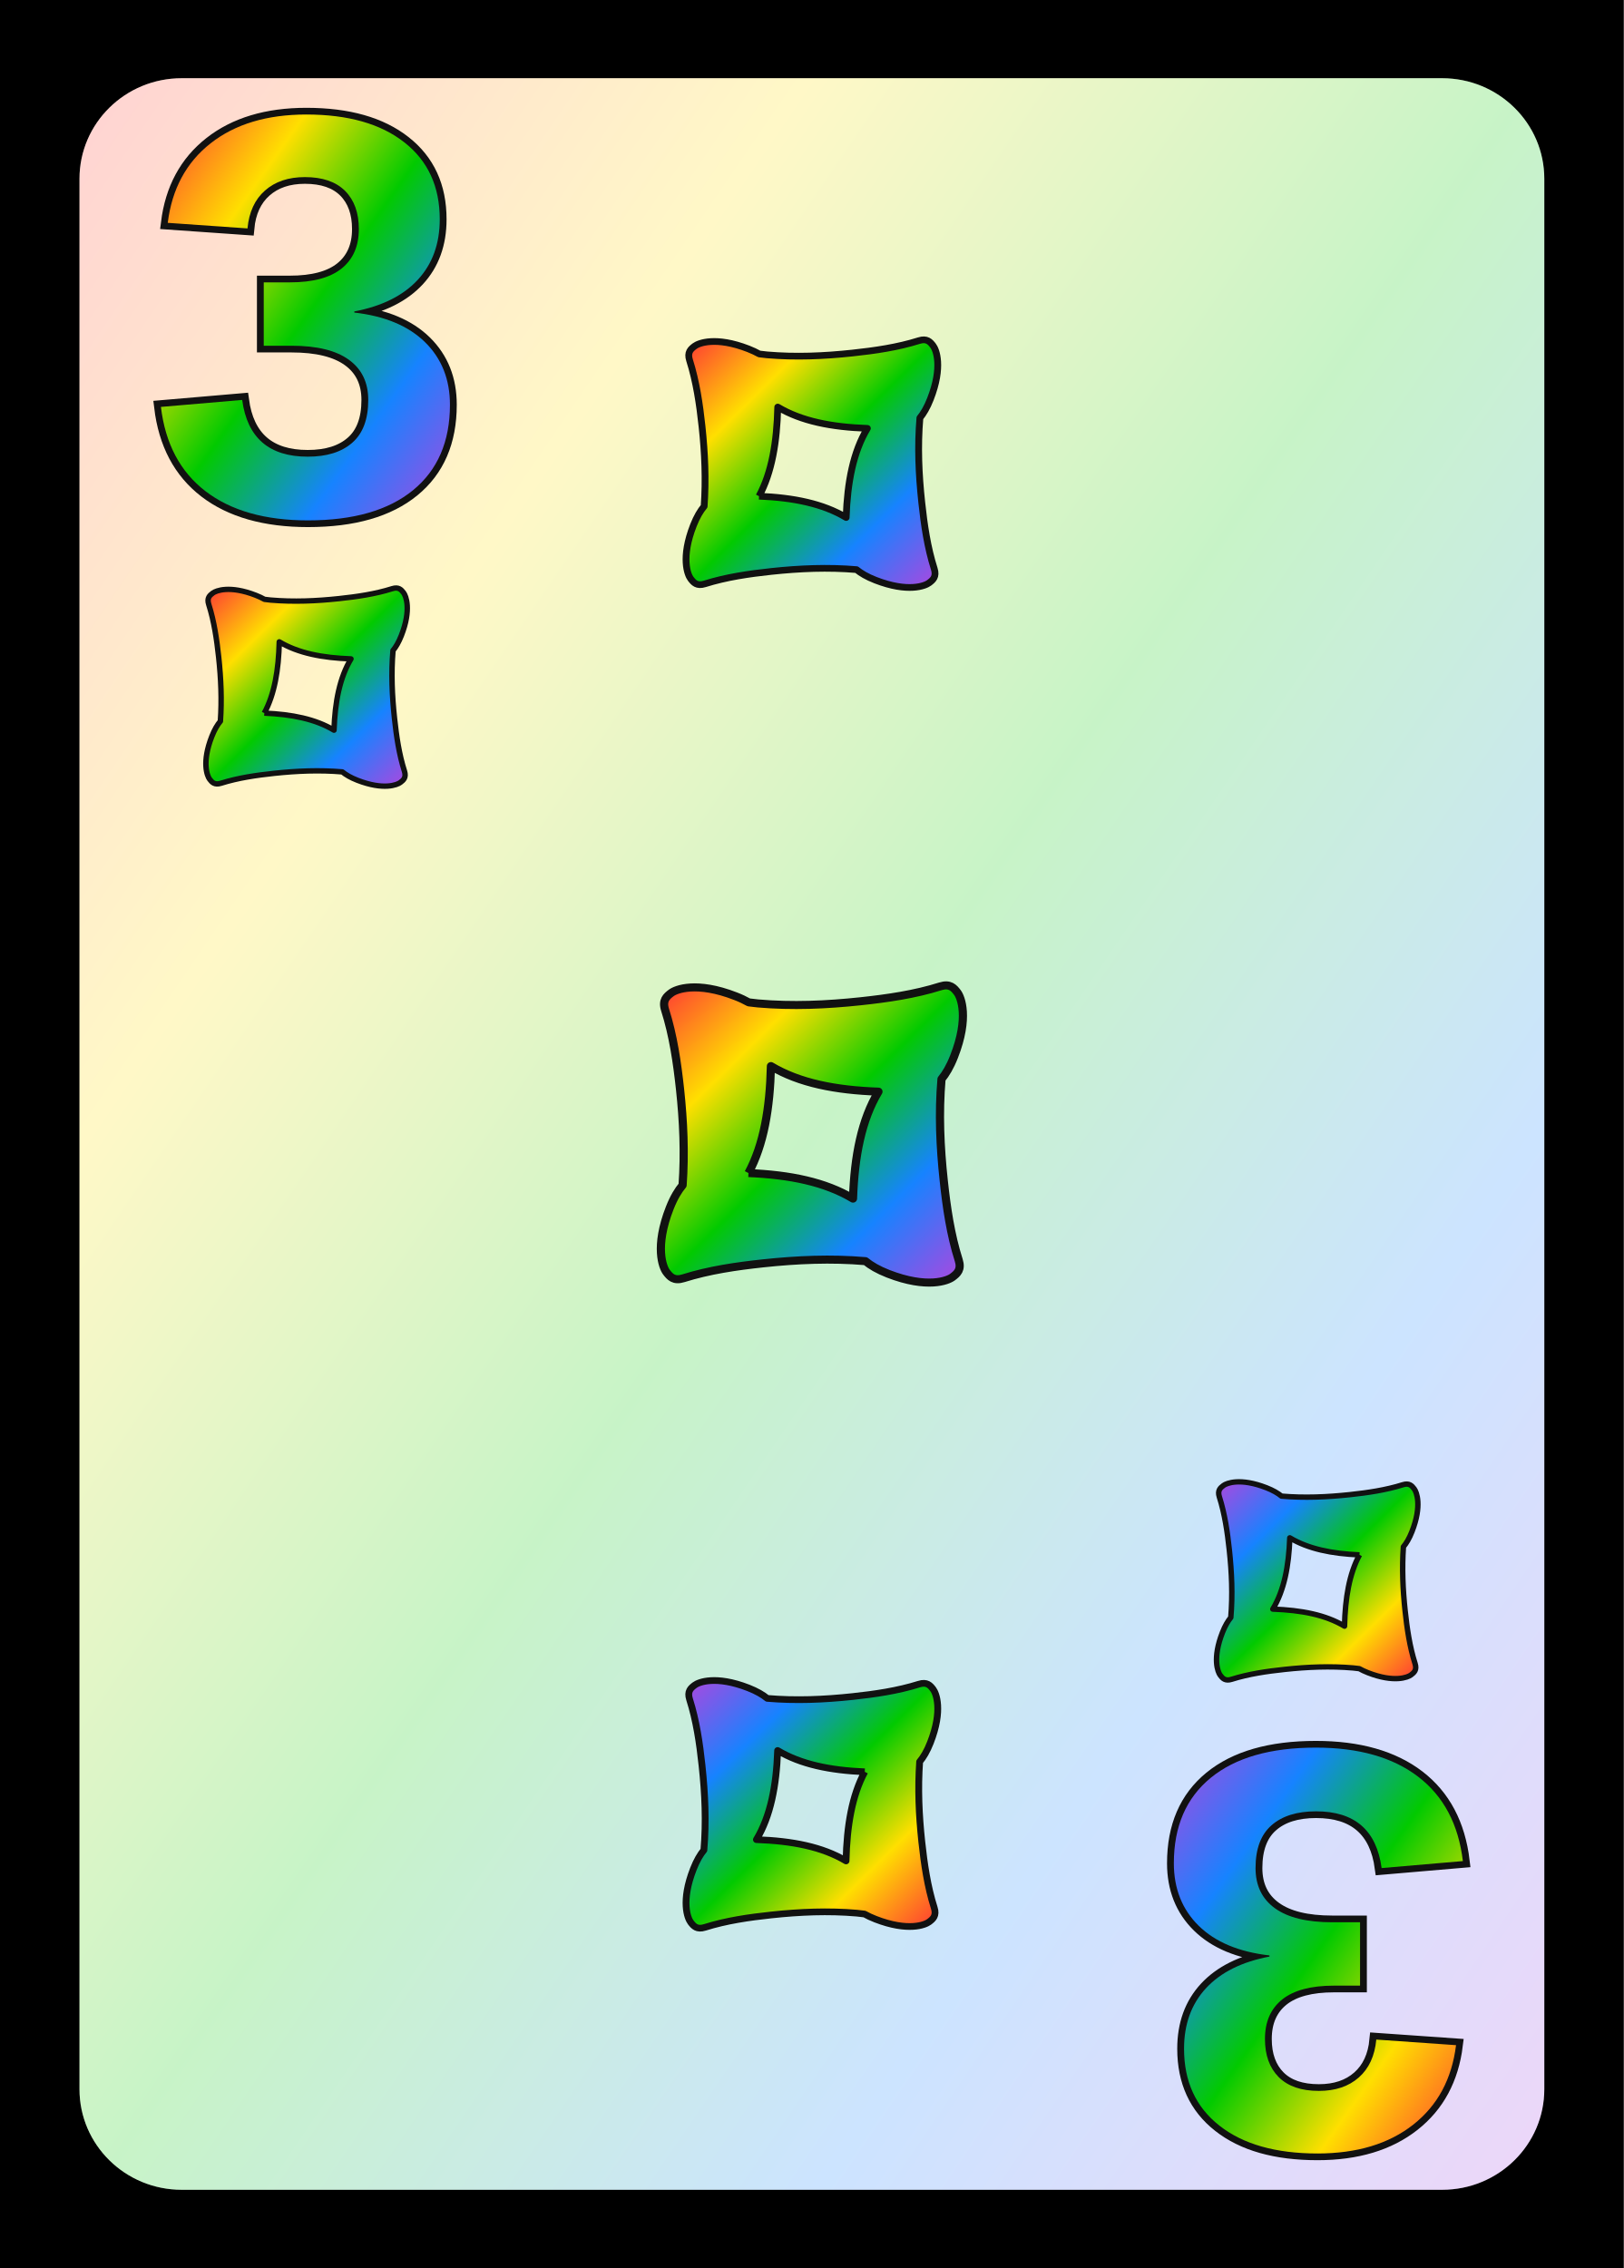
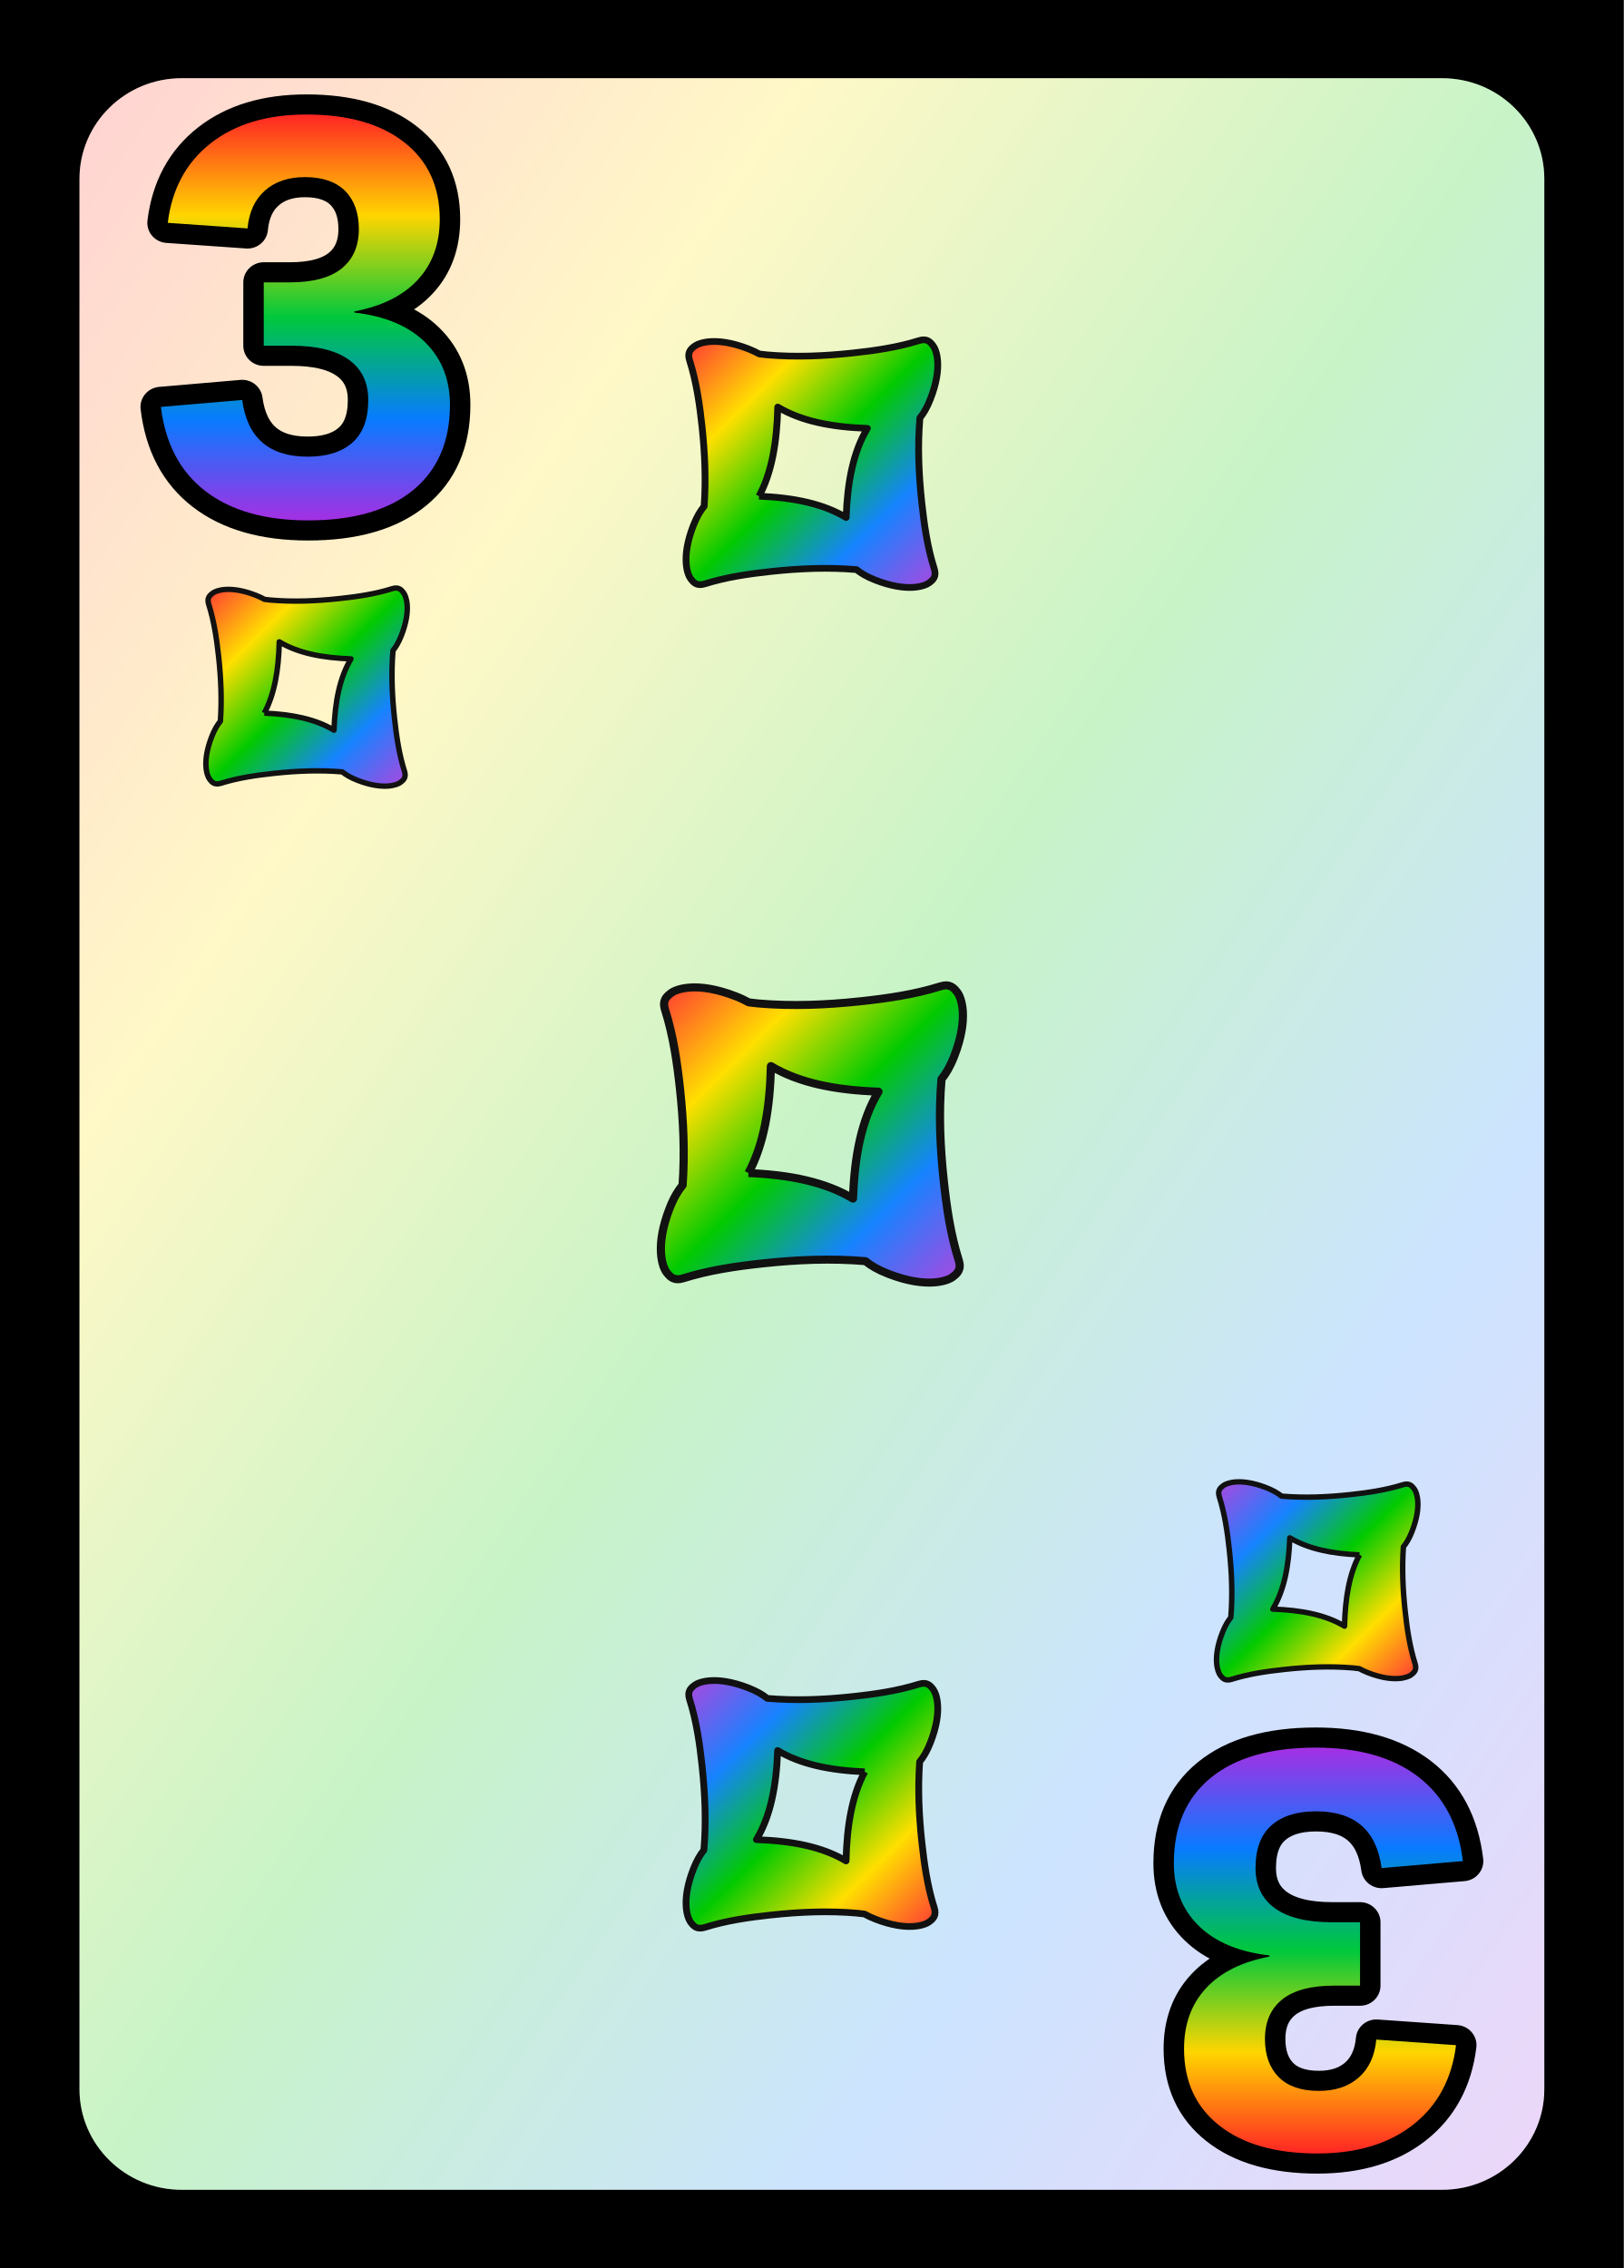
<svg xmlns="http://www.w3.org/2000/svg" width="63mm" height="88mm" viewBox="0 0 286 406" preserveAspectRatio="none" role="img" aria-labelledby="title">
  <defs>
    <linearGradient id="rainbow" x1="0" y1="0" x2="1" y2="1">
      <stop offset="0" stop-color="#ff3535" />
      <stop offset=".25" stop-color="#ffdf00" />
      <stop offset=".5" stop-color="#02ca00" />
      <stop offset=".75" stop-color="#1683ff" />
      <stop offset="1" stop-color="#ae46df" />
    </linearGradient>
+     <linearGradient id="rainbow-number" x1="0%" y1="0%" x2="0%" y2="100%">
+       <stop offset="0" stop-color="#ff2424" />
+       <stop offset=".25" stop-color="#ffd500" />
+       <stop offset=".5" stop-color="#00c83c" />
+       <stop offset=".75" stop-color="#087bff" />
+       <stop offset="1" stop-color="#a52fe3" />
+     </linearGradient>
  </defs>
  <rect width="286" height="406" fill="#000" />
  <rect x="14" y="14" width="258" height="378" rx="18" fill="white" />
  <rect x="14" y="14" width="258" height="378" rx="18" fill="url(#rainbow)" fill-opacity="0.22" />
-   <text x="26" y="92" font-family="Arial,Helvetica,sans-serif" font-size="102.4" font-weight="700" fill="url(#rainbow)" stroke="#111" stroke-width="2.4" paint-order="stroke fill">3</text>
+   <text x="26" y="92" font-family="Arial,Helvetica,sans-serif" font-size="102.4" font-weight="700" fill="url(#rainbow-number)" fill-opacity="1" stroke-linejoin="round" stroke="#000" stroke-width="7.2" paint-order="stroke fill">3</text>
  <g class="corner-suit-icon">
    <g transform="translate(54 123) rotate(0) scale(0.32)">
      <path d="M-23.281 14.563C-17.64 3.904 -15.397 -9.591 -15.033 -25.325C-4.63 -18.997 8.713 -16.345 24.43 -15.792C18.217 -5.273 15.623 8.216 15.083 24.097C4.925 17.896 -8.029 15.206 -23.281 14.563M48.383 17.425C47.039 4.788 46.493 -7.81 47.56 -20.479C49.118 -22.406 50.708 -25.083 52.159 -28.855C57.788 -43.425 54.691 -51.019 53.39 -52.761C52.09 -54.51 50.664 -56.189 47.127 -55.057C37.729 -52.042 27.659 -50.567 17.878 -49.505C5.339 -48.144 -7.174 -47.584 -19.763 -48.691C-20.856 -48.786 -22.012 -48.932 -23.168 -49.092C-24.538 -49.874 -26.121 -50.644 -27.986 -51.381C-42.378 -57.073 -49.879 -53.938 -51.6 -52.621C-53.328 -51.305 -54.986 -49.861 -53.868 -46.287C-50.891 -36.773 -49.433 -26.572 -48.384 -16.682C-47.121 -4.758 -46.612 7.141 -47.448 19.085C-49.044 21.018 -50.671 23.727 -52.16 27.588C-57.788 42.158 -54.691 49.758 -53.385 51.501C-52.084 53.249 -50.664 54.928 -47.128 53.79C-37.73 50.782 -27.66 49.3 -17.885 48.238C-5.371 46.883 7.111 46.33 19.656 47.424C21.566 49.014 24.223 50.636 27.98 52.124C42.372 57.816 49.879 54.681 51.594 53.364C53.327 52.047 54.98 50.604 53.868 47.03C50.884 37.516 49.426 27.314 48.383 17.425Z" fill="url(#rainbow)" stroke="#111" stroke-width="3" stroke-linejoin="round" />
    </g>
  </g>
  <g transform="translate(286 406) rotate(180)">
-     <text x="26" y="92" font-family="Arial,Helvetica,sans-serif" font-size="102.4" font-weight="700" fill="url(#rainbow)" stroke="#111" stroke-width="2.4" paint-order="stroke fill">3</text>
+     <text x="26" y="92" font-family="Arial,Helvetica,sans-serif" font-size="102.4" font-weight="700" fill="url(#rainbow-number)" fill-opacity="1" stroke-linejoin="round" stroke="#000" stroke-width="7.2" paint-order="stroke fill">3</text>
    <g class="corner-suit-icon">
      <g transform="translate(54 123) rotate(0) scale(0.32)">
        <path d="M-23.281 14.563C-17.64 3.904 -15.397 -9.591 -15.033 -25.325C-4.63 -18.997 8.713 -16.345 24.43 -15.792C18.217 -5.273 15.623 8.216 15.083 24.097C4.925 17.896 -8.029 15.206 -23.281 14.563M48.383 17.425C47.039 4.788 46.493 -7.81 47.56 -20.479C49.118 -22.406 50.708 -25.083 52.159 -28.855C57.788 -43.425 54.691 -51.019 53.39 -52.761C52.09 -54.51 50.664 -56.189 47.127 -55.057C37.729 -52.042 27.659 -50.567 17.878 -49.505C5.339 -48.144 -7.174 -47.584 -19.763 -48.691C-20.856 -48.786 -22.012 -48.932 -23.168 -49.092C-24.538 -49.874 -26.121 -50.644 -27.986 -51.381C-42.378 -57.073 -49.879 -53.938 -51.6 -52.621C-53.328 -51.305 -54.986 -49.861 -53.868 -46.287C-50.891 -36.773 -49.433 -26.572 -48.384 -16.682C-47.121 -4.758 -46.612 7.141 -47.448 19.085C-49.044 21.018 -50.671 23.727 -52.16 27.588C-57.788 42.158 -54.691 49.758 -53.385 51.501C-52.084 53.249 -50.664 54.928 -47.128 53.79C-37.73 50.782 -27.66 49.3 -17.885 48.238C-5.371 46.883 7.111 46.33 19.656 47.424C21.566 49.014 24.223 50.636 27.98 52.124C42.372 57.816 49.879 54.681 51.594 53.364C53.327 52.047 54.98 50.604 53.868 47.03C50.884 37.516 49.426 27.314 48.383 17.425Z" fill="url(#rainbow)" stroke="#111" stroke-width="3" stroke-linejoin="round" />
      </g>
    </g>
  </g>
  <g transform="translate(143 83) rotate(0) scale(0.4)">
    <path d="M-23.281 14.563C-17.64 3.904 -15.397 -9.591 -15.033 -25.325C-4.63 -18.997 8.713 -16.345 24.43 -15.792C18.217 -5.273 15.623 8.216 15.083 24.097C4.925 17.896 -8.029 15.206 -23.281 14.563M48.383 17.425C47.039 4.788 46.493 -7.81 47.56 -20.479C49.118 -22.406 50.708 -25.083 52.159 -28.855C57.788 -43.425 54.691 -51.019 53.39 -52.761C52.09 -54.51 50.664 -56.189 47.127 -55.057C37.729 -52.042 27.659 -50.567 17.878 -49.505C5.339 -48.144 -7.174 -47.584 -19.763 -48.691C-20.856 -48.786 -22.012 -48.932 -23.168 -49.092C-24.538 -49.874 -26.121 -50.644 -27.986 -51.381C-42.378 -57.073 -49.879 -53.938 -51.6 -52.621C-53.328 -51.305 -54.986 -49.861 -53.868 -46.287C-50.891 -36.773 -49.433 -26.572 -48.384 -16.682C-47.121 -4.758 -46.612 7.141 -47.448 19.085C-49.044 21.018 -50.671 23.727 -52.16 27.588C-57.788 42.158 -54.691 49.758 -53.385 51.501C-52.084 53.249 -50.664 54.928 -47.128 53.79C-37.73 50.782 -27.66 49.3 -17.885 48.238C-5.371 46.883 7.111 46.33 19.656 47.424C21.566 49.014 24.223 50.636 27.98 52.124C42.372 57.816 49.879 54.681 51.594 53.364C53.327 52.047 54.98 50.604 53.868 47.03C50.884 37.516 49.426 27.314 48.383 17.425Z" fill="url(#rainbow)" stroke="#111" stroke-width="3" stroke-linejoin="round" />
  </g>
  <g transform="translate(143 323) rotate(180) scale(0.4)">
    <path d="M-23.281 14.563C-17.64 3.904 -15.397 -9.591 -15.033 -25.325C-4.63 -18.997 8.713 -16.345 24.43 -15.792C18.217 -5.273 15.623 8.216 15.083 24.097C4.925 17.896 -8.029 15.206 -23.281 14.563M48.383 17.425C47.039 4.788 46.493 -7.81 47.56 -20.479C49.118 -22.406 50.708 -25.083 52.159 -28.855C57.788 -43.425 54.691 -51.019 53.39 -52.761C52.09 -54.51 50.664 -56.189 47.127 -55.057C37.729 -52.042 27.659 -50.567 17.878 -49.505C5.339 -48.144 -7.174 -47.584 -19.763 -48.691C-20.856 -48.786 -22.012 -48.932 -23.168 -49.092C-24.538 -49.874 -26.121 -50.644 -27.986 -51.381C-42.378 -57.073 -49.879 -53.938 -51.6 -52.621C-53.328 -51.305 -54.986 -49.861 -53.868 -46.287C-50.891 -36.773 -49.433 -26.572 -48.384 -16.682C-47.121 -4.758 -46.612 7.141 -47.448 19.085C-49.044 21.018 -50.671 23.727 -52.16 27.588C-57.788 42.158 -54.691 49.758 -53.385 51.501C-52.084 53.249 -50.664 54.928 -47.128 53.79C-37.73 50.782 -27.66 49.3 -17.885 48.238C-5.371 46.883 7.111 46.33 19.656 47.424C21.566 49.014 24.223 50.636 27.98 52.124C42.372 57.816 49.879 54.681 51.594 53.364C53.327 52.047 54.98 50.604 53.868 47.03C50.884 37.516 49.426 27.314 48.383 17.425Z" fill="url(#rainbow)" stroke="#111" stroke-width="3" stroke-linejoin="round" />
  </g>
  <g transform="translate(143 203) rotate(0) scale(0.48)">
    <path d="M-23.281 14.563C-17.64 3.904 -15.397 -9.591 -15.033 -25.325C-4.63 -18.997 8.713 -16.345 24.43 -15.792C18.217 -5.273 15.623 8.216 15.083 24.097C4.925 17.896 -8.029 15.206 -23.281 14.563M48.383 17.425C47.039 4.788 46.493 -7.81 47.56 -20.479C49.118 -22.406 50.708 -25.083 52.159 -28.855C57.788 -43.425 54.691 -51.019 53.39 -52.761C52.09 -54.51 50.664 -56.189 47.127 -55.057C37.729 -52.042 27.659 -50.567 17.878 -49.505C5.339 -48.144 -7.174 -47.584 -19.763 -48.691C-20.856 -48.786 -22.012 -48.932 -23.168 -49.092C-24.538 -49.874 -26.121 -50.644 -27.986 -51.381C-42.378 -57.073 -49.879 -53.938 -51.6 -52.621C-53.328 -51.305 -54.986 -49.861 -53.868 -46.287C-50.891 -36.773 -49.433 -26.572 -48.384 -16.682C-47.121 -4.758 -46.612 7.141 -47.448 19.085C-49.044 21.018 -50.671 23.727 -52.16 27.588C-57.788 42.158 -54.691 49.758 -53.385 51.501C-52.084 53.249 -50.664 54.928 -47.128 53.79C-37.73 50.782 -27.66 49.3 -17.885 48.238C-5.371 46.883 7.111 46.33 19.656 47.424C21.566 49.014 24.223 50.636 27.98 52.124C42.372 57.816 49.879 54.681 51.594 53.364C53.327 52.047 54.98 50.604 53.868 47.03C50.884 37.516 49.426 27.314 48.383 17.425Z" fill="url(#rainbow)" stroke="#111" stroke-width="3" stroke-linejoin="round" />
  </g>
</svg>
